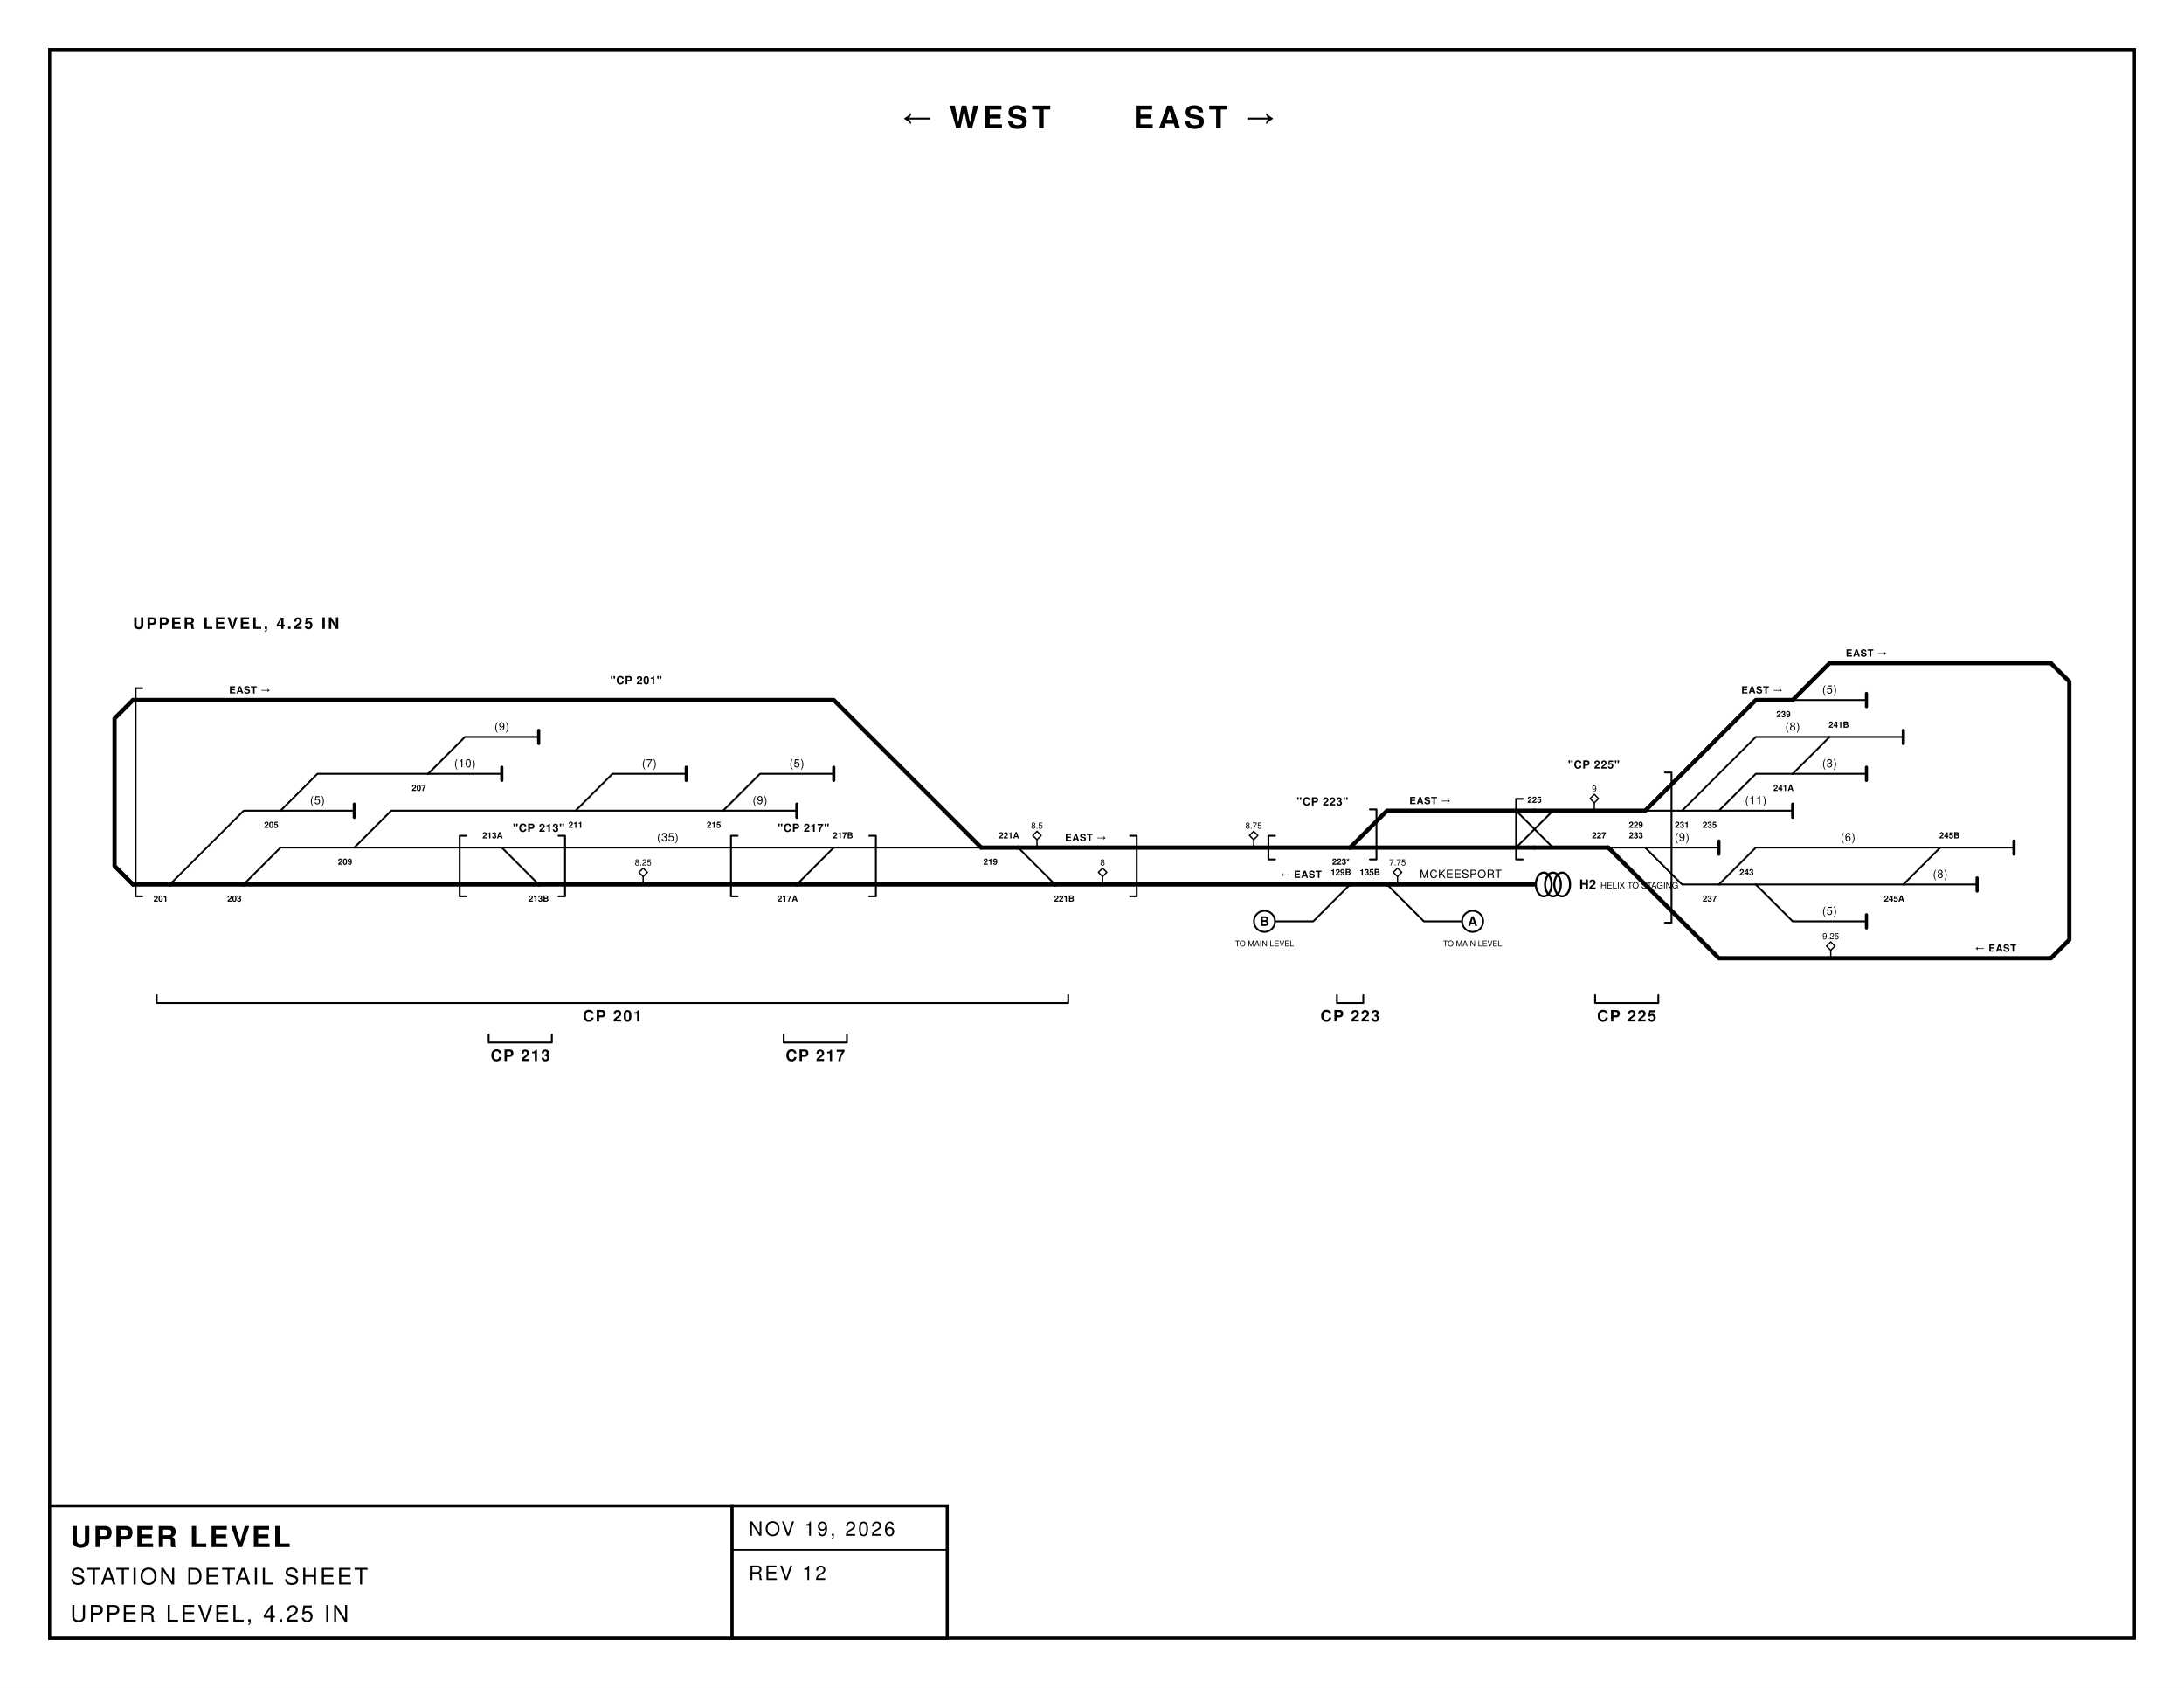
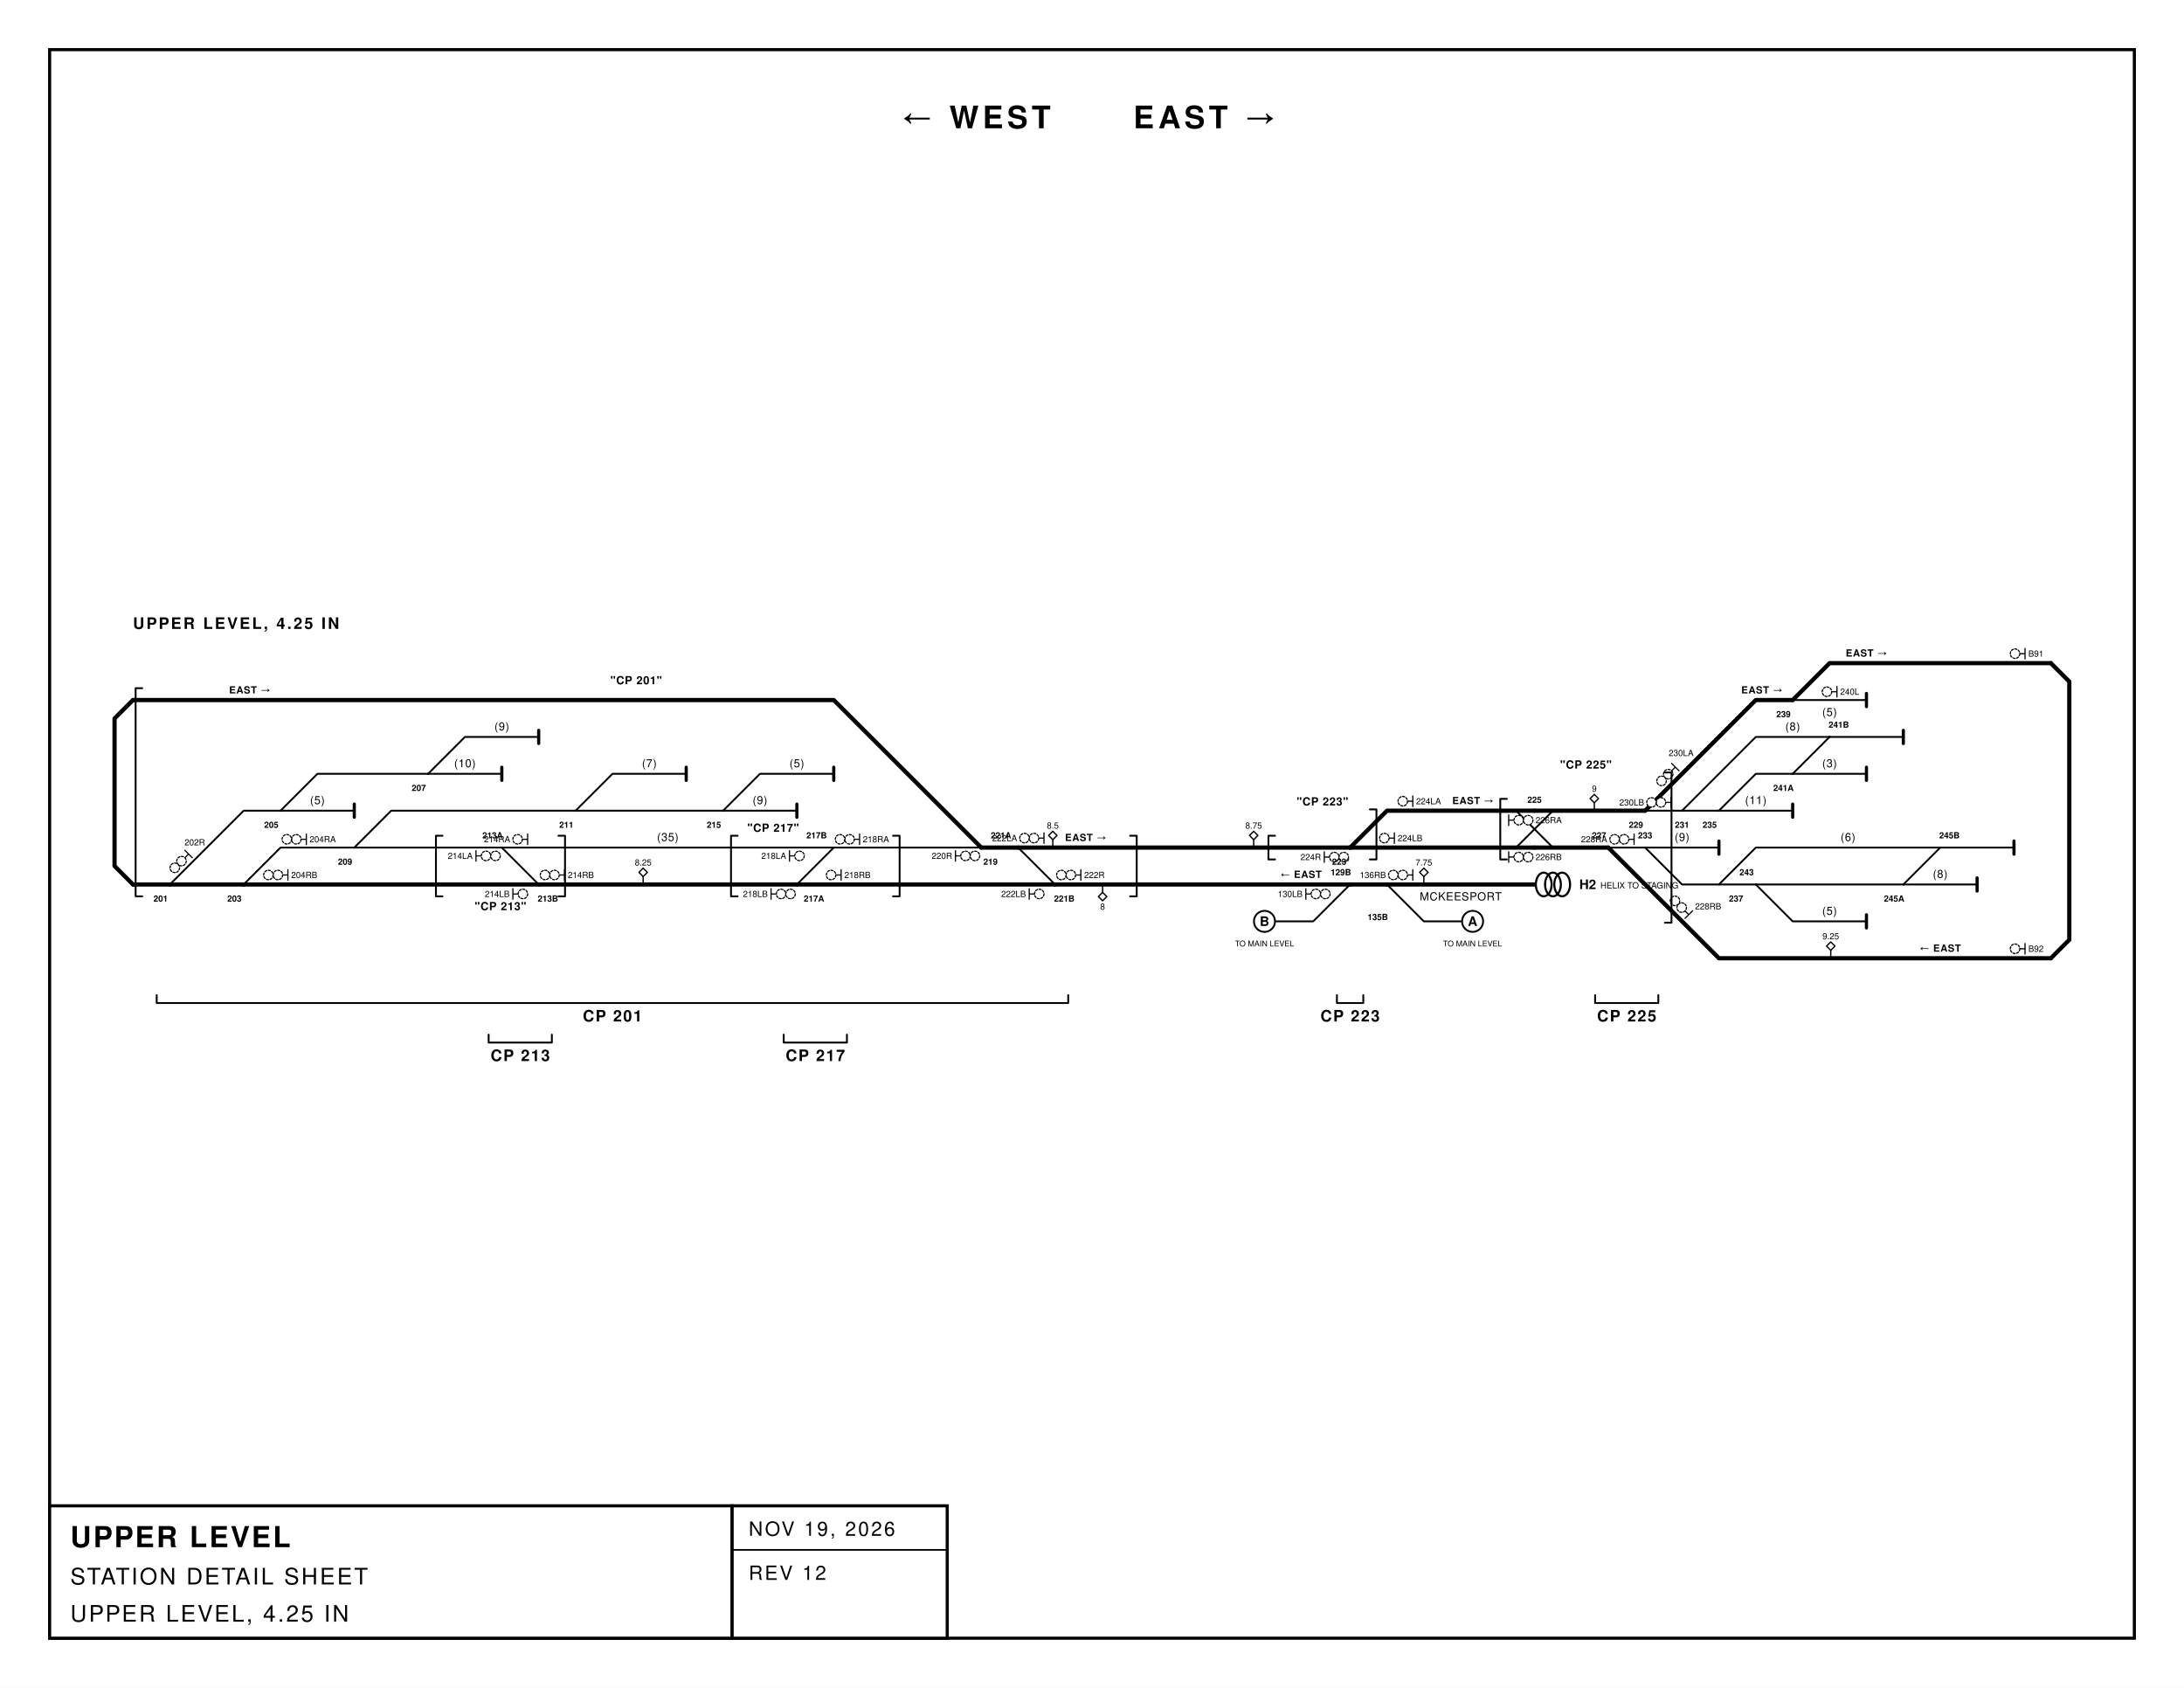
<svg xmlns="http://www.w3.org/2000/svg" viewBox="0 0 1056 816" width="1056" height="816" font-family="'Helvetica Neue',Helvetica,Arial,sans-serif">
  <rect width="1056" height="816" fill="#fff" />
  <rect x="24" y="24" width="1008" height="768" fill="none" stroke="#000" stroke-width="1.5" />
  <g transform="translate(64.3,301.5) scale(0.6369)" fill="none" stroke="#000" stroke-linecap="round" stroke-linejoin="round">
    <path d="M952.0,198.0 L980.0,226.0 L1008.0,226.0" stroke-width="1.4" />
    <path d="M868.0,226.0 L896.0,226.0 L924.0,198.0" stroke-width="1.4" />
    <path d="M1148.0,142.0 L1176.0,142.0" stroke-width="1.4" />
    <path d="M1176.0,142.0 L1232.0,86.0 L1288.0,86.0" stroke-width="1.4" />
    <path d="M1176.0,142.0 L1204.0,142.0" stroke-width="1.4" />
    <path d="M1288.0,86.0 L1344.0,86.0" stroke-width="1.4" />
    <path d="M1260.0,114.0 L1288.0,86.0" stroke-width="1.4" />
    <path d="M1148.0,170.0 L1176.0,198.0 L1204.0,198.0" stroke-width="1.4" />
    <path d="M1204.0,198.0 L1232.0,198.0" stroke-width="1.4" />
    <path d="M1204.0,198.0 L1232.0,170.0 L1372.0,170.0" stroke-width="1.4" />
    <path d="M1232.0,198.0 L1344.0,198.0" stroke-width="1.4" />
    <path d="M1344.0,198.0 L1400.0,198.0" stroke-width="1.4" />
    <path d="M1344.0,198.0 L1372.0,170.0" stroke-width="1.4" />
    <path d="M1120.0,170.0 L1148.0,170.0" stroke-width="1.4" />
    <path d="M1148.0,170.0 L1204.0,170.0" stroke-width="1.4" />
    <path d="M1204.0,142.0 L1232.0,114.0 L1260.0,114.0" stroke-width="1.4" />
    <path d="M1204.0,142.0 L1260.0,142.0" stroke-width="1.4" />
    <path d="M1372.0,170.0 L1428.0,170.0" stroke-width="1.4" />
    <path d="M1232.0,198.0 L1260.0,226.0 L1316.0,226.0" stroke-width="1.4" />
    <path d="M1260.0,114.0 L1316.0,114.0" stroke-width="1.4" />
    <path d="M84.0,198.0 L112.0,170.0 L168.0,170.0" stroke-width="1.4" />
    <path d="M168.0,170.0 L280.0,170.0" stroke-width="1.4" />
    <path d="M168.0,170.0 L196.0,142.0 L336.0,142.0" stroke-width="1.4" />
    <path d="M0.0,198.0 L28.0,198.0" stroke-width="3.2" />
    <path d="M0.0,58.0 L532.0,58.0 L644.0,170.0" stroke-width="3.2" />
    <path d="M28.0,198.0 L84.0,198.0" stroke-width="3.2" />
    <path d="M28.0,198.0 L84.0,142.0 L112.0,142.0" stroke-width="1.4" />
    <path d="M1064.0,142.0 L1148.0,142.0" stroke-width="3.2" />
    <path d="M1148.0,142.0 L1232.0,58.0 L1260.0,58.0" stroke-width="3.2" />
    <path d="M1260.0,58.0 L1288.0,30.0 L1456.0,30.0" stroke-width="3.2" />
    <path d="M1120.0,170.0 L1204.0,254.0 L1456.0,254.0" stroke-width="3.2" />
    <path d="M1260.0,58.0 L1316.0,58.0" stroke-width="1.4" />
    <path d="M1064.0,170.0 L1120.0,170.0" stroke-width="3.2" />
    <path d="M924.0,198.0 L952.0,198.0" stroke-width="3.2" />
    <path d="M952.0,198.0 L1064.0,198.0" stroke-width="3.2" />
    <path d="M84.0,198.0 L308.0,198.0" stroke-width="3.2" />
    <path d="M644.0,170.0 L672.0,170.0" stroke-width="3.2" />
    <path d="M924.0,170.0 L952.0,142.0 L1064.0,142.0" stroke-width="3.2" />
    <path d="M672.0,170.0 L924.0,170.0" stroke-width="3.2" />
    <path d="M672.0,170.0 L700.0,198.0" stroke-width="1.4" />
    <path d="M280.0,170.0 L532.0,170.0" stroke-width="1.4" />
    <path d="M280.0,170.0 L308.0,198.0" stroke-width="1.4" />
    <path d="M700.0,198.0 L924.0,198.0" stroke-width="3.2" />
    <path d="M504.0,198.0 L700.0,198.0" stroke-width="3.2" />
    <path d="M532.0,170.0 L644.0,170.0" stroke-width="1.4" />
    <path d="M504.0,198.0 L532.0,170.0" stroke-width="1.4" />
    <path d="M308.0,198.0 L504.0,198.0" stroke-width="3.2" />
    <path d="M924.0,170.0 L1064.0,170.0" stroke-width="3.2" />
    <path d="M336.0,142.0 L448.0,142.0" stroke-width="1.4" />
    <path d="M448.0,142.0 L504.0,142.0" stroke-width="1.4" />
    <path d="M448.0,142.0 L476.0,114.0 L532.0,114.0" stroke-width="1.4" />
    <path d="M112.0,142.0 L140.0,114.0 L224.0,114.0" stroke-width="1.4" />
    <path d="M224.0,114.0 L280.0,114.0" stroke-width="1.4" />
    <path d="M224.0,114.0 L252.0,86.0 L308.0,86.0" stroke-width="1.4" />
    <path d="M336.0,142.0 L364.0,114.0 L420.0,114.0" stroke-width="1.4" />
    <path d="M112.0,142.0 L168.0,142.0" stroke-width="1.4" />
    <path d="M0.0,58.0 L-14.0,72.0 L-14.0,184.0 L0.0,198.0" stroke-width="3.2" />
    <path d="M1456.0,30.0 L1470.0,44.0 L1470.0,240.0 L1456.0,254.0" stroke-width="3.2" />
    <path d="M1050.0,142.0 L1078.0,170.0 M1050.0,170.0 L1078.0,142.0" stroke-width="1.4" />
    <circle cx="1017.0" cy="226.0" r="8" stroke-width="1.4" fill="#fff" />
    <circle cx="859.0" cy="226.0" r="8" stroke-width="1.4" fill="#fff" />
    <path d="M1344.0,81.0 L1344.0,91.0" stroke-width="2.4" />
    <path d="M1400.0,193.0 L1400.0,203.0" stroke-width="2.4" />
    <path d="M1204.0,165.0 L1204.0,175.0" stroke-width="2.4" />
    <path d="M1260.0,137.0 L1260.0,147.0" stroke-width="2.4" />
    <path d="M1428.0,165.0 L1428.0,175.0" stroke-width="2.4" />
    <path d="M1316.0,221.0 L1316.0,231.0" stroke-width="2.4" />
    <path d="M1316.0,109.0 L1316.0,119.0" stroke-width="2.4" />
    <path d="M1316.0,53.0 L1316.0,63.0" stroke-width="2.4" />
    <ellipse cx="1071.0" cy="198.0" rx="6" ry="9" stroke-width="1.6" />
    <ellipse cx="1078.0" cy="198.0" rx="6" ry="9" stroke-width="1.6" />
    <ellipse cx="1085.0" cy="198.0" rx="6" ry="9" stroke-width="1.6" />
    <path d="M504.0,137.0 L504.0,147.0" stroke-width="2.4" />
    <path d="M532.0,109.0 L532.0,119.0" stroke-width="2.4" />
    <path d="M280.0,109.0 L280.0,119.0" stroke-width="2.4" />
    <path d="M308.0,81.0 L308.0,91.0" stroke-width="2.4" />
    <path d="M420.0,109.0 L420.0,119.0" stroke-width="2.4" />
    <path d="M168.0,137.0 L168.0,147.0" stroke-width="2.4" />
    <path d="M18.0,282 L18.0,288 L710.0,288 L710.0,282" stroke-width="1.4" />
    <path d="M270.0,312 L270.0,318 L318.0,318 L318.0,312" stroke-width="1.4" />
    <path d="M494.0,312 L494.0,318 L542.0,318 L542.0,312" stroke-width="1.4" />
    <path d="M914.0,282 L914.0,288 L934.0,288 L934.0,282" stroke-width="1.4" />
    <path d="M1110.0,282 L1110.0,288 L1158.0,288 L1158.0,282" stroke-width="1.4" />
+     <path d="M890.4,201.2 L890.4,209.2 M890.4,205.2 L894.4,205.2" stroke-width="0.9" />
+     <circle cx="898.0" cy="205.2" r="3.6" stroke-width="0.9" fill="#fff" stroke-dasharray="1.6 1.2" />
+     <circle cx="905.2" cy="205.2" r="3.6" stroke-width="0.9" fill="#fff" stroke-dasharray="1.6 1.2" />
+     <path d="M971.6,186.8 L971.6,194.8 M971.6,190.8 L967.6,190.8" stroke-width="0.9" />
+     <circle cx="964.0" cy="190.8" r="3.6" stroke-width="0.9" fill="#fff" stroke-dasharray="1.6 1.2" />
+     <circle cx="956.8" cy="190.8" r="3.6" stroke-width="0.9" fill="#fff" stroke-dasharray="1.6 1.2" />
+     <path d="M1436.4,18.8 L1436.4,26.8 M1436.4,22.8 L1432.4,22.8" stroke-width="0.9" />
+     <circle cx="1428.8" cy="22.8" r="3.6" stroke-width="0.9" fill="#fff" stroke-dasharray="1.6 1.2" />
+     <path d="M1436.4,242.8 L1436.4,250.8 M1436.4,246.8 L1432.4,246.8" stroke-width="0.9" />
+     <circle cx="1428.8" cy="246.8" r="3.6" stroke-width="0.9" fill="#fff" stroke-dasharray="1.6 1.2" />
+     <g transform="translate(42.2,174.9) rotate(135.0)">
+       <path d="M0,-4.0 L0,4.0 M0,0 L4.0,0" stroke-width="0.9" />
+       <circle cx="7.6" cy="0" r="3.6" stroke-width="0.9" fill="#fff" stroke-dasharray="1.6 1.2" />
+       <circle cx="14.8" cy="0" r="3.6" stroke-width="0.9" fill="#fff" stroke-dasharray="1.6 1.2" />
+     </g>
+     <path d="M131.6,159.7 L131.6,167.7 M131.6,163.7 L127.6,163.7" stroke-width="0.9" />
+     <circle cx="124.0" cy="163.7" r="3.6" stroke-width="0.9" fill="#fff" stroke-dasharray="1.6 1.2" />
+     <circle cx="116.8" cy="163.7" r="3.6" stroke-width="0.9" fill="#fff" stroke-dasharray="1.6 1.2" />
+     <path d="M117.6,186.8 L117.6,194.8 M117.6,190.8 L113.6,190.8" stroke-width="0.9" />
+     <circle cx="110.0" cy="190.8" r="3.6" stroke-width="0.9" fill="#fff" stroke-dasharray="1.6 1.2" />
+     <circle cx="102.8" cy="190.8" r="3.6" stroke-width="0.9" fill="#fff" stroke-dasharray="1.6 1.2" />
+     <path d="M260.4,172.3 L260.4,180.3 M260.4,176.3 L264.4,176.3" stroke-width="0.9" />
+     <circle cx="268.0" cy="176.3" r="3.6" stroke-width="0.9" fill="#fff" stroke-dasharray="1.6 1.2" />
+     <circle cx="275.2" cy="176.3" r="3.6" stroke-width="0.9" fill="#fff" stroke-dasharray="1.6 1.2" />
+     <path d="M288.4,201.2 L288.4,209.2 M288.4,205.2 L292.4,205.2" stroke-width="0.9" />
+     <circle cx="296.0" cy="205.2" r="3.6" stroke-width="0.9" fill="#fff" stroke-dasharray="1.6 1.2" />
+     <path d="M299.6,159.7 L299.6,167.7 M299.6,163.7 L295.6,163.7" stroke-width="0.9" />
+     <circle cx="292.0" cy="163.7" r="3.6" stroke-width="0.9" fill="#fff" stroke-dasharray="1.6 1.2" />
+     <path d="M327.6,186.8 L327.6,194.8 M327.6,190.8 L323.6,190.8" stroke-width="0.9" />
+     <circle cx="320.0" cy="190.8" r="3.6" stroke-width="0.9" fill="#fff" stroke-dasharray="1.6 1.2" />
+     <circle cx="312.8" cy="190.8" r="3.6" stroke-width="0.9" fill="#fff" stroke-dasharray="1.6 1.2" />
+     <path d="M498.4,172.3 L498.4,180.3 M498.4,176.3 L502.4,176.3" stroke-width="0.9" />
+     <circle cx="506.0" cy="176.3" r="3.6" stroke-width="0.9" fill="#fff" stroke-dasharray="1.6 1.2" />
+     <path d="M484.4,201.2 L484.4,209.2 M484.4,205.2 L488.4,205.2" stroke-width="0.9" />
+     <circle cx="492.0" cy="205.2" r="3.6" stroke-width="0.9" fill="#fff" stroke-dasharray="1.6 1.2" />
+     <circle cx="499.2" cy="205.2" r="3.6" stroke-width="0.9" fill="#fff" stroke-dasharray="1.6 1.2" />
+     <path d="M551.6,159.7 L551.6,167.7 M551.6,163.7 L547.6,163.7" stroke-width="0.9" />
+     <circle cx="544.0" cy="163.7" r="3.6" stroke-width="0.9" fill="#fff" stroke-dasharray="1.6 1.2" />
+     <circle cx="536.8" cy="163.7" r="3.6" stroke-width="0.9" fill="#fff" stroke-dasharray="1.6 1.2" />
+     <path d="M537.6,186.8 L537.6,194.8 M537.6,190.8 L533.6,190.8" stroke-width="0.9" />
+     <circle cx="530.0" cy="190.8" r="3.6" stroke-width="0.9" fill="#fff" stroke-dasharray="1.6 1.2" />
+     <path d="M624.4,172.3 L624.4,180.3 M624.4,176.3 L628.4,176.3" stroke-width="0.9" />
+     <circle cx="632.0" cy="176.3" r="3.6" stroke-width="0.9" fill="#fff" stroke-dasharray="1.6 1.2" />
+     <circle cx="639.2" cy="176.3" r="3.6" stroke-width="0.9" fill="#fff" stroke-dasharray="1.6 1.2" />
+     <path d="M691.6,158.8 L691.6,166.8 M691.6,162.8 L687.6,162.8" stroke-width="0.9" />
+     <circle cx="684.0" cy="162.8" r="3.6" stroke-width="0.9" fill="#fff" stroke-dasharray="1.6 1.2" />
+     <circle cx="676.8" cy="162.8" r="3.6" stroke-width="0.9" fill="#fff" stroke-dasharray="1.6 1.2" />
+     <path d="M680.4,201.2 L680.4,209.2 M680.4,205.2 L684.4,205.2" stroke-width="0.9" />
+     <circle cx="688.0" cy="205.2" r="3.6" stroke-width="0.9" fill="#fff" stroke-dasharray="1.6 1.2" />
+     <path d="M719.6,186.8 L719.6,194.8 M719.6,190.8 L715.6,190.8" stroke-width="0.9" />
+     <circle cx="712.0" cy="190.8" r="3.6" stroke-width="0.9" fill="#fff" stroke-dasharray="1.6 1.2" />
+     <circle cx="704.8" cy="190.8" r="3.6" stroke-width="0.9" fill="#fff" stroke-dasharray="1.6 1.2" />
+     <path d="M971.6,130.8 L971.6,138.8 M971.6,134.8 L967.6,134.8" stroke-width="0.9" />
+     <circle cx="964.0" cy="134.8" r="3.6" stroke-width="0.9" fill="#fff" stroke-dasharray="1.6 1.2" />
+     <path d="M957.6,158.8 L957.6,166.8 M957.6,162.8 L953.6,162.8" stroke-width="0.9" />
+     <circle cx="950.0" cy="162.8" r="3.6" stroke-width="0.9" fill="#fff" stroke-dasharray="1.6 1.2" />
+     <path d="M904.4,173.2 L904.4,181.2 M904.4,177.2 L908.4,177.2" stroke-width="0.9" />
+     <circle cx="912.0" cy="177.2" r="3.6" stroke-width="0.9" fill="#fff" stroke-dasharray="1.6 1.2" />
+     <circle cx="919.2" cy="177.2" r="3.6" stroke-width="0.9" fill="#fff" stroke-dasharray="1.6 1.2" />
+     <path d="M1044.4,145.2 L1044.4,153.2 M1044.4,149.2 L1048.4,149.2" stroke-width="0.9" />
+     <circle cx="1052.0" cy="149.2" r="3.6" stroke-width="0.9" fill="#fff" stroke-dasharray="1.6 1.2" />
+     <circle cx="1059.2" cy="149.2" r="3.6" stroke-width="0.9" fill="#fff" stroke-dasharray="1.6 1.2" />
+     <path d="M1044.4,173.2 L1044.4,181.2 M1044.4,177.2 L1048.4,177.2" stroke-width="0.9" />
+     <circle cx="1052.0" cy="177.2" r="3.6" stroke-width="0.9" fill="#fff" stroke-dasharray="1.6 1.2" />
+     <circle cx="1059.2" cy="177.2" r="3.6" stroke-width="0.9" fill="#fff" stroke-dasharray="1.6 1.2" />
+     <path d="M1139.6,159.7 L1139.6,167.7 M1139.6,163.7 L1135.6,163.7" stroke-width="0.9" />
+     <circle cx="1132.0" cy="163.7" r="3.6" stroke-width="0.9" fill="#fff" stroke-dasharray="1.6 1.2" />
+     <circle cx="1124.8" cy="163.7" r="3.6" stroke-width="0.9" fill="#fff" stroke-dasharray="1.6 1.2" />
+     <g transform="translate(1181.1,220.9) rotate(-135.0)">
+       <path d="M0,-4.0 L0,4.0 M0,0 L4.0,0" stroke-width="0.9" />
+       <circle cx="7.6" cy="0" r="3.6" stroke-width="0.9" fill="#fff" stroke-dasharray="1.6 1.2" />
+       <circle cx="14.8" cy="0" r="3.6" stroke-width="0.9" fill="#fff" stroke-dasharray="1.6 1.2" />
+     </g>
+     <g transform="translate(1170.9,108.9) rotate(135.0)">
+       <path d="M0,-4.0 L0,4.0 M0,0 L4.0,0" stroke-width="0.9" />
+       <circle cx="7.6" cy="0" r="3.6" stroke-width="0.9" fill="#fff" stroke-dasharray="1.6 1.2" />
+       <circle cx="14.8" cy="0" r="3.6" stroke-width="0.9" fill="#fff" stroke-dasharray="1.6 1.2" />
+     </g>
+     <path d="M1167.6,131.7 L1167.6,139.7 M1167.6,135.7 L1163.6,135.7" stroke-width="0.9" />
+     <circle cx="1160.0" cy="135.7" r="3.6" stroke-width="0.9" fill="#fff" stroke-dasharray="1.6 1.2" />
+     <circle cx="1152.8" cy="135.7" r="3.6" stroke-width="0.9" fill="#fff" stroke-dasharray="1.6 1.2" />
+     <path d="M1293.6,47.7 L1293.6,55.7 M1293.6,51.7 L1289.6,51.7" stroke-width="0.9" />
+     <circle cx="1286.0" cy="51.7" r="3.6" stroke-width="0.9" fill="#fff" stroke-dasharray="1.6 1.2" />
    <path d="M7.0,49.0 L2.0,49.0 L2.0,207.0 L7.0,207.0" stroke-width="1.4" />
    <path d="M757.0,161.0 L762.0,161.0 L762.0,207.0 L757.0,207.0" stroke-width="1.4" />
-     <path d="M253.0,161.0 L248.0,161.0 L248.0,207.0 L253.0,207.0" stroke-width="1.4" />
+     <path d="M235.0,161.0 L230.0,161.0 L230.0,207.0 L235.0,207.0" stroke-width="1.4" />
    <path d="M323.0,161.0 L328.0,161.0 L328.0,207.0 L323.0,207.0" stroke-width="1.4" />
    <path d="M459.0,161.0 L454.0,161.0 L454.0,207.0 L459.0,207.0" stroke-width="1.4" />
-     <path d="M559.0,161.0 L564.0,161.0 L564.0,207.0 L559.0,207.0" stroke-width="1.4" />
+     <path d="M577.0,161.0 L582.0,161.0 L582.0,207.0 L577.0,207.0" stroke-width="1.4" />
    <path d="M867.0,161.0 L862.0,161.0 L862.0,179.0 L867.0,179.0" stroke-width="1.4" />
    <path d="M939.0,141.0 L944.0,141.0 L944.0,179.0 L939.0,179.0" stroke-width="1.4" />
-     <path d="M1055.0,133.0 L1050.0,133.0 L1050.0,179.0 L1055.0,179.0" stroke-width="1.4" />
+     <path d="M1043.0,133.0 L1038.0,133.0 L1038.0,179.0 L1043.0,179.0" stroke-width="1.4" />
    <path d="M1163.0,113.0 L1168.0,113.0 L1168.0,227.0 L1163.0,227.0" stroke-width="1.4" />
-     <path d="M960.0,198.0 L960.0,192.0" stroke-width="1" />
-     <path d="M960.0,185.6 L963.2,188.8 L960.0,192.0 L956.8,188.8 Z" stroke-width="1" fill="#fff" />
-     <path d="M686.3,170.0 L686.3,164.0" stroke-width="1" />
-     <path d="M686.3,157.6 L689.5,160.8 L686.3,164.0 L683.1,160.8 Z" stroke-width="1" fill="#fff" />
+     <path d="M980.0,198.0 L980.0,192.0" stroke-width="1" />
+     <path d="M980.0,185.6 L983.2,188.8 L980.0,192.0 L976.8,188.8 Z" stroke-width="1" fill="#fff" />
+     <path d="M698.3,170.0 L698.3,164.0" stroke-width="1" />
+     <path d="M698.3,157.6 L701.5,160.8 L698.3,164.0 L695.1,160.8 Z" stroke-width="1" fill="#fff" />
    <path d="M850.8,170.0 L850.8,164.0" stroke-width="1" />
    <path d="M850.8,157.6 L854.0,160.8 L850.8,164.0 L847.6,160.8 Z" stroke-width="1" fill="#fff" />
    <path d="M1109.4,142.0 L1109.4,136.0" stroke-width="1" />
    <path d="M1109.4,129.6 L1112.6,132.8 L1109.4,136.0 L1106.2,132.8 Z" stroke-width="1" fill="#fff" />
-     <path d="M736.1,198.0 L736.1,192.0" stroke-width="1" />
-     <path d="M736.1,185.6 L739.3,188.8 L736.1,192.0 L732.9,188.8 Z" stroke-width="1" fill="#fff" />
+     <path d="M736.1,198.0 L736.1,204.0" stroke-width="1" />
+     <path d="M736.1,204.0 L739.3,207.2 L736.1,210.4 L732.9,207.2 Z" stroke-width="1" fill="#fff" />
    <path d="M1288.9,254.0 L1288.9,248.0" stroke-width="1" />
    <path d="M1288.9,241.6 L1292.1,244.8 L1288.9,248.0 L1285.7,244.8 Z" stroke-width="1" fill="#fff" />
    <path d="M387.3,198.0 L387.3,192.0" stroke-width="1" />
    <path d="M387.3,185.6 L390.5,188.8 L387.3,192.0 L384.1,188.8 Z" stroke-width="1" fill="#fff" />
    <text x="0.0" y="4.0" font-size="12" text-anchor="start" font-weight="bold" fill="#000" stroke="none" letter-spacing="1.5">UPPER LEVEL, 4.25 IN</text>
    <text x="1064.0" y="136.0" font-size="6.5" text-anchor="middle" font-weight="bold" fill="#000" stroke="none">225</text>
    <text x="1017.0" y="229.5" font-size="10" text-anchor="middle" font-weight="bold" fill="#000" stroke="none">A</text>
    <text x="859.0" y="229.5" font-size="10" text-anchor="middle" font-weight="bold" fill="#000" stroke="none">B</text>
    <text x="1098.0" y="201.5" font-size="10" text-anchor="start" font-weight="bold" fill="#000" stroke="none">H2</text>
    <text x="1114.0" y="201.0" font-size="6.5" text-anchor="start" font-weight="normal" fill="#000" stroke="none">HELIX TO STAGING</text>
    <text x="364.0" y="302.0" font-size="12" text-anchor="middle" font-weight="bold" fill="#000" stroke="none" letter-spacing="1">CP 201</text>
    <text x="294.0" y="332.0" font-size="12" text-anchor="middle" font-weight="bold" fill="#000" stroke="none" letter-spacing="1">CP 213</text>
    <text x="518.0" y="332.0" font-size="12" text-anchor="middle" font-weight="bold" fill="#000" stroke="none" letter-spacing="1">CP 217</text>
    <text x="924.0" y="302.0" font-size="12" text-anchor="middle" font-weight="bold" fill="#000" stroke="none" letter-spacing="1">CP 223</text>
    <text x="1134.0" y="302.0" font-size="12" text-anchor="middle" font-weight="bold" fill="#000" stroke="none" letter-spacing="1">CP 225</text>
-     <text x="308.0" y="211.0" font-size="6.5" text-anchor="middle" font-weight="bold" fill="#000" stroke="none">213B</text>
-     <text x="1008.0" y="193.0" font-size="8.5" text-anchor="middle" font-weight="normal" fill="#000" stroke="none" letter-spacing="0.4">MCKEESPORT</text>
-     <text x="960.0" y="183.6" font-size="6.5" text-anchor="middle" font-weight="normal" fill="#000" stroke="none">7.75</text>
+     <text x="315.0" y="211.0" font-size="6.5" text-anchor="middle" font-weight="bold" fill="#000" stroke="none">213B</text>
+     <text x="917.0" y="183.0" font-size="6.5" text-anchor="middle" font-weight="bold" fill="#000" stroke="none">223*</text>
+     <text x="980.0" y="183.6" font-size="6.5" text-anchor="middle" font-weight="normal" fill="#000" stroke="none">7.75</text>
+     <text x="1008.0" y="210.1" font-size="8.5" text-anchor="middle" font-weight="normal" fill="#000" stroke="none" letter-spacing="0.4">MCKEESPORT</text>
+     <text x="887.9" y="207.5" font-size="6.5" text-anchor="end" font-weight="normal" fill="#000" stroke="none">130LB</text>
+     <text x="120.1" y="193.1" font-size="6.5" text-anchor="start" font-weight="normal" fill="#000" stroke="none">204RB</text>
+     <text x="330.1" y="193.1" font-size="6.5" text-anchor="start" font-weight="normal" fill="#000" stroke="none">214RB</text>
+     <text x="495.9" y="178.6" font-size="6.5" text-anchor="end" font-weight="normal" fill="#000" stroke="none">218LA</text>
+     <text x="540.1" y="193.1" font-size="6.5" text-anchor="start" font-weight="normal" fill="#000" stroke="none">218RB</text>
+     <text x="960.1" y="165.1" font-size="6.5" text-anchor="start" font-weight="normal" fill="#000" stroke="none">224LB</text>
+     <text x="1185.9" y="216.9" font-size="6.5" text-anchor="start" font-weight="normal" fill="#000" stroke="none">228RB</text>
+     <text x="1147.2" y="138.0" font-size="6.5" text-anchor="end" font-weight="normal" fill="#000" stroke="none">230LB</text>
+     <text x="1296.1" y="54.0" font-size="6.5" text-anchor="start" font-weight="normal" fill="#000" stroke="none">240L</text>
+     <text x="519.0" y="163.0" font-size="6.5" text-anchor="middle" font-weight="bold" fill="#000" stroke="none">217B</text>
+     <text x="517.0" y="211.0" font-size="6.5" text-anchor="middle" font-weight="bold" fill="#000" stroke="none">217A</text>
+     <text x="698.3" y="155.6" font-size="6.5" text-anchor="middle" font-weight="normal" fill="#000" stroke="none">8.5</text>
+     <text x="886.7" y="193.0" font-size="7.5" text-anchor="middle" font-weight="bold" fill="#000" stroke="none" letter-spacing="0.4">← EAST</text>
+     <text x="951.2" y="193.1" font-size="6.5" text-anchor="end" font-weight="normal" fill="#000" stroke="none">136RB</text>
+     <text x="257.9" y="178.6" font-size="6.5" text-anchor="end" font-weight="normal" fill="#000" stroke="none">214LA</text>
+     <text x="285.9" y="207.5" font-size="6.5" text-anchor="end" font-weight="normal" fill="#000" stroke="none">214LB</text>
+     <text x="286.4" y="166.0" font-size="6.5" text-anchor="end" font-weight="normal" fill="#000" stroke="none">214RA</text>
+     <text x="273.0" y="163.0" font-size="6.5" text-anchor="middle" font-weight="bold" fill="#000" stroke="none">213A</text>
+     <text x="481.9" y="207.5" font-size="6.5" text-anchor="end" font-weight="normal" fill="#000" stroke="none">218LB</text>
+     <text x="554.1" y="166.0" font-size="6.5" text-anchor="start" font-weight="normal" fill="#000" stroke="none">218RA</text>
+     <text x="671.2" y="165.1" font-size="6.5" text-anchor="end" font-weight="normal" fill="#000" stroke="none">222LA</text>
+     <text x="659.0" y="163.0" font-size="6.5" text-anchor="middle" font-weight="bold" fill="#000" stroke="none">221A</text>
+     <text x="722.1" y="193.1" font-size="6.5" text-anchor="start" font-weight="normal" fill="#000" stroke="none">222R</text>
+     <text x="901.9" y="179.5" font-size="6.5" text-anchor="end" font-weight="normal" fill="#000" stroke="none">224R</text>
+     <text x="1064.8" y="151.5" font-size="6.5" text-anchor="start" font-weight="normal" fill="#000" stroke="none">226RA</text>
+     <text x="1064.8" y="179.5" font-size="6.5" text-anchor="start" font-weight="normal" fill="#000" stroke="none">226RB</text>
+     <text x="1148.0" y="163.0" font-size="6.5" text-anchor="middle" font-weight="bold" fill="#000" stroke="none">233</text>
+     <text x="1119.2" y="166.0" font-size="6.5" text-anchor="end" font-weight="normal" fill="#000" stroke="none">228RA</text>
+     <text x="1113.0" y="163.0" font-size="6.5" text-anchor="middle" font-weight="bold" fill="#000" stroke="none">227</text>
+     <text x="1017.3" y="137.0" font-size="7.5" text-anchor="middle" font-weight="bold" fill="#000" stroke="none" letter-spacing="0.4">EAST →</text>
+     <text x="1438.9" y="25.1" font-size="6.5" text-anchor="start" font-weight="normal" fill="#000" stroke="none">B91</text>
+     <text x="1438.9" y="249.1" font-size="6.5" text-anchor="start" font-weight="normal" fill="#000" stroke="none">B92</text>
+     <text x="134.1" y="166.0" font-size="6.5" text-anchor="start" font-weight="normal" fill="#000" stroke="none">204RA</text>
+     <text x="621.9" y="178.6" font-size="6.5" text-anchor="end" font-weight="normal" fill="#000" stroke="none">220R</text>
+     <text x="677.9" y="207.5" font-size="6.5" text-anchor="end" font-weight="normal" fill="#000" stroke="none">222LB</text>
+     <text x="974.1" y="137.1" font-size="6.5" text-anchor="start" font-weight="normal" fill="#000" stroke="none">224LA</text>
+     <text x="1175.3" y="100.5" font-size="6.5" text-anchor="middle" font-weight="normal" fill="#000" stroke="none">230LA</text>
+     <text x="707.0" y="211.0" font-size="6.5" text-anchor="middle" font-weight="bold" fill="#000" stroke="none">221B</text>
+     <text x="651.0" y="183.0" font-size="6.5" text-anchor="middle" font-weight="bold" fill="#000" stroke="none">219</text>
    <text x="1236.7" y="53.0" font-size="7.5" text-anchor="middle" font-weight="bold" fill="#000" stroke="none" letter-spacing="0.4">EAST →</text>
-     <text x="984.7" y="137.0" font-size="7.5" text-anchor="middle" font-weight="bold" fill="#000" stroke="none" letter-spacing="0.4">EAST →</text>
    <text x="723.3" y="165.0" font-size="7.5" text-anchor="middle" font-weight="bold" fill="#000" stroke="none" letter-spacing="0.4">EAST →</text>
-     <text x="917.0" y="183.0" font-size="6.5" text-anchor="middle" font-weight="bold" fill="#000" stroke="none">223*</text>
-     <text x="686.3" y="155.6" font-size="6.5" text-anchor="middle" font-weight="normal" fill="#000" stroke="none">8.5</text>
-     <text x="665.0" y="163.0" font-size="6.5" text-anchor="middle" font-weight="bold" fill="#000" stroke="none">221A</text>
-     <text x="886.7" y="193.0" font-size="7.5" text-anchor="middle" font-weight="bold" fill="#000" stroke="none" letter-spacing="0.4">← EAST</text>
+     <text x="1017.0" y="245.0" font-size="6" text-anchor="middle" font-weight="normal" fill="#000" stroke="none">TO MAIN LEVEL</text>
+     <text x="1288.0" y="70.1" font-size="8.5" text-anchor="middle" font-weight="normal" fill="#000" stroke="none" letter-spacing="0.4">(5)</text>
    <text x="850.8" y="155.6" font-size="6.5" text-anchor="middle" font-weight="normal" fill="#000" stroke="none">8.75</text>
-     <text x="1141.0" y="163.0" font-size="6.5" text-anchor="middle" font-weight="bold" fill="#000" stroke="none">233</text>
+     <text x="1372.0" y="249.0" font-size="7.5" text-anchor="middle" font-weight="bold" fill="#000" stroke="none" letter-spacing="0.4">← EAST</text>
+     <text x="46.9" y="168.3" font-size="6.5" text-anchor="middle" font-weight="normal" fill="#000" stroke="none">202R</text>
    <text x="21.0" y="211.0" font-size="6.5" text-anchor="middle" font-weight="bold" fill="#000" stroke="none">201</text>
-     <text x="1113.0" y="163.0" font-size="6.5" text-anchor="middle" font-weight="bold" fill="#000" stroke="none">227</text>
-     <text x="273.0" y="163.0" font-size="6.5" text-anchor="middle" font-weight="bold" fill="#000" stroke="none">213A</text>
-     <text x="539.0" y="163.0" font-size="6.5" text-anchor="middle" font-weight="bold" fill="#000" stroke="none">217B</text>
-     <text x="308.0" y="158.0" font-size="8.5" text-anchor="middle" font-weight="bold" fill="#000" stroke="none" letter-spacing="0.4">"CP 213"</text>
+     <text x="945.0" y="225.0" font-size="6.5" text-anchor="middle" font-weight="bold" fill="#000" stroke="none">135B</text>
+     <text x="917.0" y="191.0" font-size="6.5" text-anchor="middle" font-weight="bold" fill="#000" stroke="none">129B</text>
+     <text x="279.0" y="217.5" font-size="8.5" text-anchor="middle" font-weight="bold" fill="#000" stroke="none" letter-spacing="0.4">"CP 213"</text>
+     <text x="1176.0" y="165.0" font-size="8.5" text-anchor="middle" font-weight="normal" fill="#000" stroke="none" letter-spacing="0.4">(9)</text>
    <text x="1232.0" y="137.0" font-size="8.5" text-anchor="middle" font-weight="normal" fill="#000" stroke="none" letter-spacing="0.4">(11)</text>
    <text x="252.0" y="109.0" font-size="8.5" text-anchor="middle" font-weight="normal" fill="#000" stroke="none" letter-spacing="0.4">(10)</text>
    <text x="1316.0" y="25.0" font-size="7.5" text-anchor="middle" font-weight="bold" fill="#000" stroke="none" letter-spacing="0.4">EAST →</text>
    <text x="88.7" y="53.0" font-size="7.5" text-anchor="middle" font-weight="bold" fill="#000" stroke="none" letter-spacing="0.4">EAST →</text>
-     <text x="1414.0" y="249.0" font-size="7.5" text-anchor="middle" font-weight="bold" fill="#000" stroke="none" letter-spacing="0.4">← EAST</text>
-     <text x="1017.0" y="245.0" font-size="6" text-anchor="middle" font-weight="normal" fill="#000" stroke="none">TO MAIN LEVEL</text>
    <text x="859.0" y="245.0" font-size="6" text-anchor="middle" font-weight="normal" fill="#000" stroke="none">TO MAIN LEVEL</text>
    <text x="1295.0" y="79.0" font-size="6.5" text-anchor="middle" font-weight="bold" fill="#000" stroke="none">241B</text>
+     <text x="1217.0" y="211.0" font-size="6.5" text-anchor="middle" font-weight="bold" fill="#000" stroke="none">237</text>
    <text x="1379.0" y="163.0" font-size="6.5" text-anchor="middle" font-weight="bold" fill="#000" stroke="none">245B</text>
    <text x="1141.0" y="155.0" font-size="6.5" text-anchor="middle" font-weight="bold" fill="#000" stroke="none">229</text>
    <text x="77.0" y="211.0" font-size="6.5" text-anchor="middle" font-weight="bold" fill="#000" stroke="none">203</text>
-     <text x="707.0" y="211.0" font-size="6.5" text-anchor="middle" font-weight="bold" fill="#000" stroke="none">221B</text>
-     <text x="497.0" y="211.0" font-size="6.5" text-anchor="middle" font-weight="bold" fill="#000" stroke="none">217A</text>
    <text x="903.0" y="138.0" font-size="8.5" text-anchor="middle" font-weight="bold" fill="#000" stroke="none" letter-spacing="0.4">"CP 223"</text>
-     <text x="1176.0" y="165.0" font-size="8.5" text-anchor="middle" font-weight="normal" fill="#000" stroke="none" letter-spacing="0.4">(9)</text>
-     <text x="939.0" y="191.0" font-size="6.5" text-anchor="middle" font-weight="bold" fill="#000" stroke="none">135B</text>
-     <text x="917.0" y="191.0" font-size="6.5" text-anchor="middle" font-weight="bold" fill="#000" stroke="none">129B</text>
-     <text x="509.0" y="158.0" font-size="8.5" text-anchor="middle" font-weight="bold" fill="#000" stroke="none" letter-spacing="0.4">"CP 217"</text>
+     <text x="406.0" y="165.0" font-size="8.5" text-anchor="middle" font-weight="normal" fill="#000" stroke="none" letter-spacing="0.4">(35)</text>
+     <text x="1109.4" y="127.6" font-size="6.5" text-anchor="middle" font-weight="normal" fill="#000" stroke="none">9</text>
+     <text x="486.0" y="158.0" font-size="8.5" text-anchor="middle" font-weight="bold" fill="#000" stroke="none" letter-spacing="0.4">"CP 217"</text>
    <text x="476.0" y="137.0" font-size="8.5" text-anchor="middle" font-weight="normal" fill="#000" stroke="none" letter-spacing="0.4">(9)</text>
    <text x="1260.0" y="81.0" font-size="8.5" text-anchor="middle" font-weight="normal" fill="#000" stroke="none" letter-spacing="0.4">(8)</text>
    <text x="1372.0" y="193.0" font-size="8.5" text-anchor="middle" font-weight="normal" fill="#000" stroke="none" letter-spacing="0.4">(8)</text>
    <text x="1288.0" y="109.0" font-size="8.5" text-anchor="middle" font-weight="normal" fill="#000" stroke="none" letter-spacing="0.4">(3)</text>
-     <text x="1288.0" y="53.0" font-size="8.5" text-anchor="middle" font-weight="normal" fill="#000" stroke="none" letter-spacing="0.4">(5)</text>
-     <text x="406.0" y="165.0" font-size="8.5" text-anchor="middle" font-weight="normal" fill="#000" stroke="none" letter-spacing="0.4">(35)</text>
    <text x="140.0" y="137.0" font-size="8.5" text-anchor="middle" font-weight="normal" fill="#000" stroke="none" letter-spacing="0.4">(5)</text>
+     <text x="736.1" y="217.1" font-size="6.5" text-anchor="middle" font-weight="normal" fill="#000" stroke="none">8</text>
    <text x="1176.0" y="155.0" font-size="6.5" text-anchor="middle" font-weight="bold" fill="#000" stroke="none">231</text>
    <text x="1253.0" y="71.0" font-size="6.5" text-anchor="middle" font-weight="bold" fill="#000" stroke="none">239</text>
-     <text x="651.0" y="183.0" font-size="6.5" text-anchor="middle" font-weight="bold" fill="#000" stroke="none">219</text>
-     <text x="336.0" y="155.0" font-size="6.5" text-anchor="middle" font-weight="bold" fill="#000" stroke="none">211</text>
    <text x="1302.0" y="165.0" font-size="8.5" text-anchor="middle" font-weight="normal" fill="#000" stroke="none" letter-spacing="0.4">(6)</text>
    <text x="1288.0" y="221.0" font-size="8.5" text-anchor="middle" font-weight="normal" fill="#000" stroke="none" letter-spacing="0.4">(5)</text>
    <text x="504.0" y="109.0" font-size="8.5" text-anchor="middle" font-weight="normal" fill="#000" stroke="none" letter-spacing="0.4">(5)</text>
    <text x="280.0" y="81.0" font-size="8.5" text-anchor="middle" font-weight="normal" fill="#000" stroke="none" letter-spacing="0.4">(9)</text>
    <text x="392.0" y="109.0" font-size="8.5" text-anchor="middle" font-weight="normal" fill="#000" stroke="none" letter-spacing="0.4">(7)</text>
-     <text x="1109.4" y="127.6" font-size="6.5" text-anchor="middle" font-weight="normal" fill="#000" stroke="none">9</text>
    <text x="1197.0" y="155.0" font-size="6.5" text-anchor="middle" font-weight="bold" fill="#000" stroke="none">235</text>
    <text x="1225.0" y="191.0" font-size="6.5" text-anchor="middle" font-weight="bold" fill="#000" stroke="none">243</text>
-     <text x="736.1" y="183.6" font-size="6.5" text-anchor="middle" font-weight="normal" fill="#000" stroke="none">8</text>
-     <text x="1197.0" y="211.0" font-size="6.5" text-anchor="middle" font-weight="bold" fill="#000" stroke="none">237</text>
+     <text x="441.0" y="155.0" font-size="6.5" text-anchor="middle" font-weight="bold" fill="#000" stroke="none">215</text>
+     <text x="1103.0" y="110.0" font-size="8.5" text-anchor="middle" font-weight="bold" fill="#000" stroke="none" letter-spacing="0.4">"CP 225"</text>
    <text x="1337.0" y="211.0" font-size="6.5" text-anchor="middle" font-weight="bold" fill="#000" stroke="none">245A</text>
    <text x="1253.0" y="127.0" font-size="6.5" text-anchor="middle" font-weight="bold" fill="#000" stroke="none">241A</text>
    <text x="161.0" y="183.0" font-size="6.5" text-anchor="middle" font-weight="bold" fill="#000" stroke="none">209</text>
-     <text x="441.0" y="155.0" font-size="6.5" text-anchor="middle" font-weight="bold" fill="#000" stroke="none">215</text>
    <text x="217.0" y="127.0" font-size="6.5" text-anchor="middle" font-weight="bold" fill="#000" stroke="none">207</text>
+     <text x="329.0" y="155.0" font-size="6.5" text-anchor="middle" font-weight="bold" fill="#000" stroke="none">211</text>
    <text x="105.0" y="155.0" font-size="6.5" text-anchor="middle" font-weight="bold" fill="#000" stroke="none">205</text>
    <text x="382.0" y="46.0" font-size="8.5" text-anchor="middle" font-weight="bold" fill="#000" stroke="none" letter-spacing="0.4">"CP 201"</text>
-     <text x="1109.0" y="110.0" font-size="8.5" text-anchor="middle" font-weight="bold" fill="#000" stroke="none" letter-spacing="0.4">"CP 225"</text>
    <text x="1288.9" y="239.6" font-size="6.5" text-anchor="middle" font-weight="normal" fill="#000" stroke="none">9.25</text>
    <text x="387.3" y="183.6" font-size="6.5" text-anchor="middle" font-weight="normal" fill="#000" stroke="none">8.25</text>
  </g>
  <text x="508.0" y="62" font-size="15" text-anchor="end" font-weight="bold" letter-spacing="2">← WEST</text>
  <text x="548.0" y="62" font-size="15" text-anchor="start" font-weight="bold" letter-spacing="2">EAST →</text>
  <rect x="24" y="728" width="330" height="64" fill="#fff" stroke="#000" stroke-width="1.5" />
  <text x="34" y="748" font-size="14" font-weight="bold" letter-spacing="1">UPPER LEVEL</text>
  <text x="34" y="766" font-size="11" font-weight="normal" letter-spacing="1">STATION DETAIL SHEET</text>
  <text x="34" y="784" font-size="11" font-weight="normal" letter-spacing="1">UPPER LEVEL, 4.25 IN</text>
  <rect x="354" y="728" width="104" height="64" fill="#fff" stroke="#000" stroke-width="1.5" />
  <text x="362" y="742.5" font-size="9.5" letter-spacing="1">NOV 19, 2026</text>
  <path d="M354,749.3 L458,749.3" stroke="#000" stroke-width="0.8" />
  <text x="362" y="763.8" font-size="9.5" letter-spacing="1">REV 12</text>
</svg>
